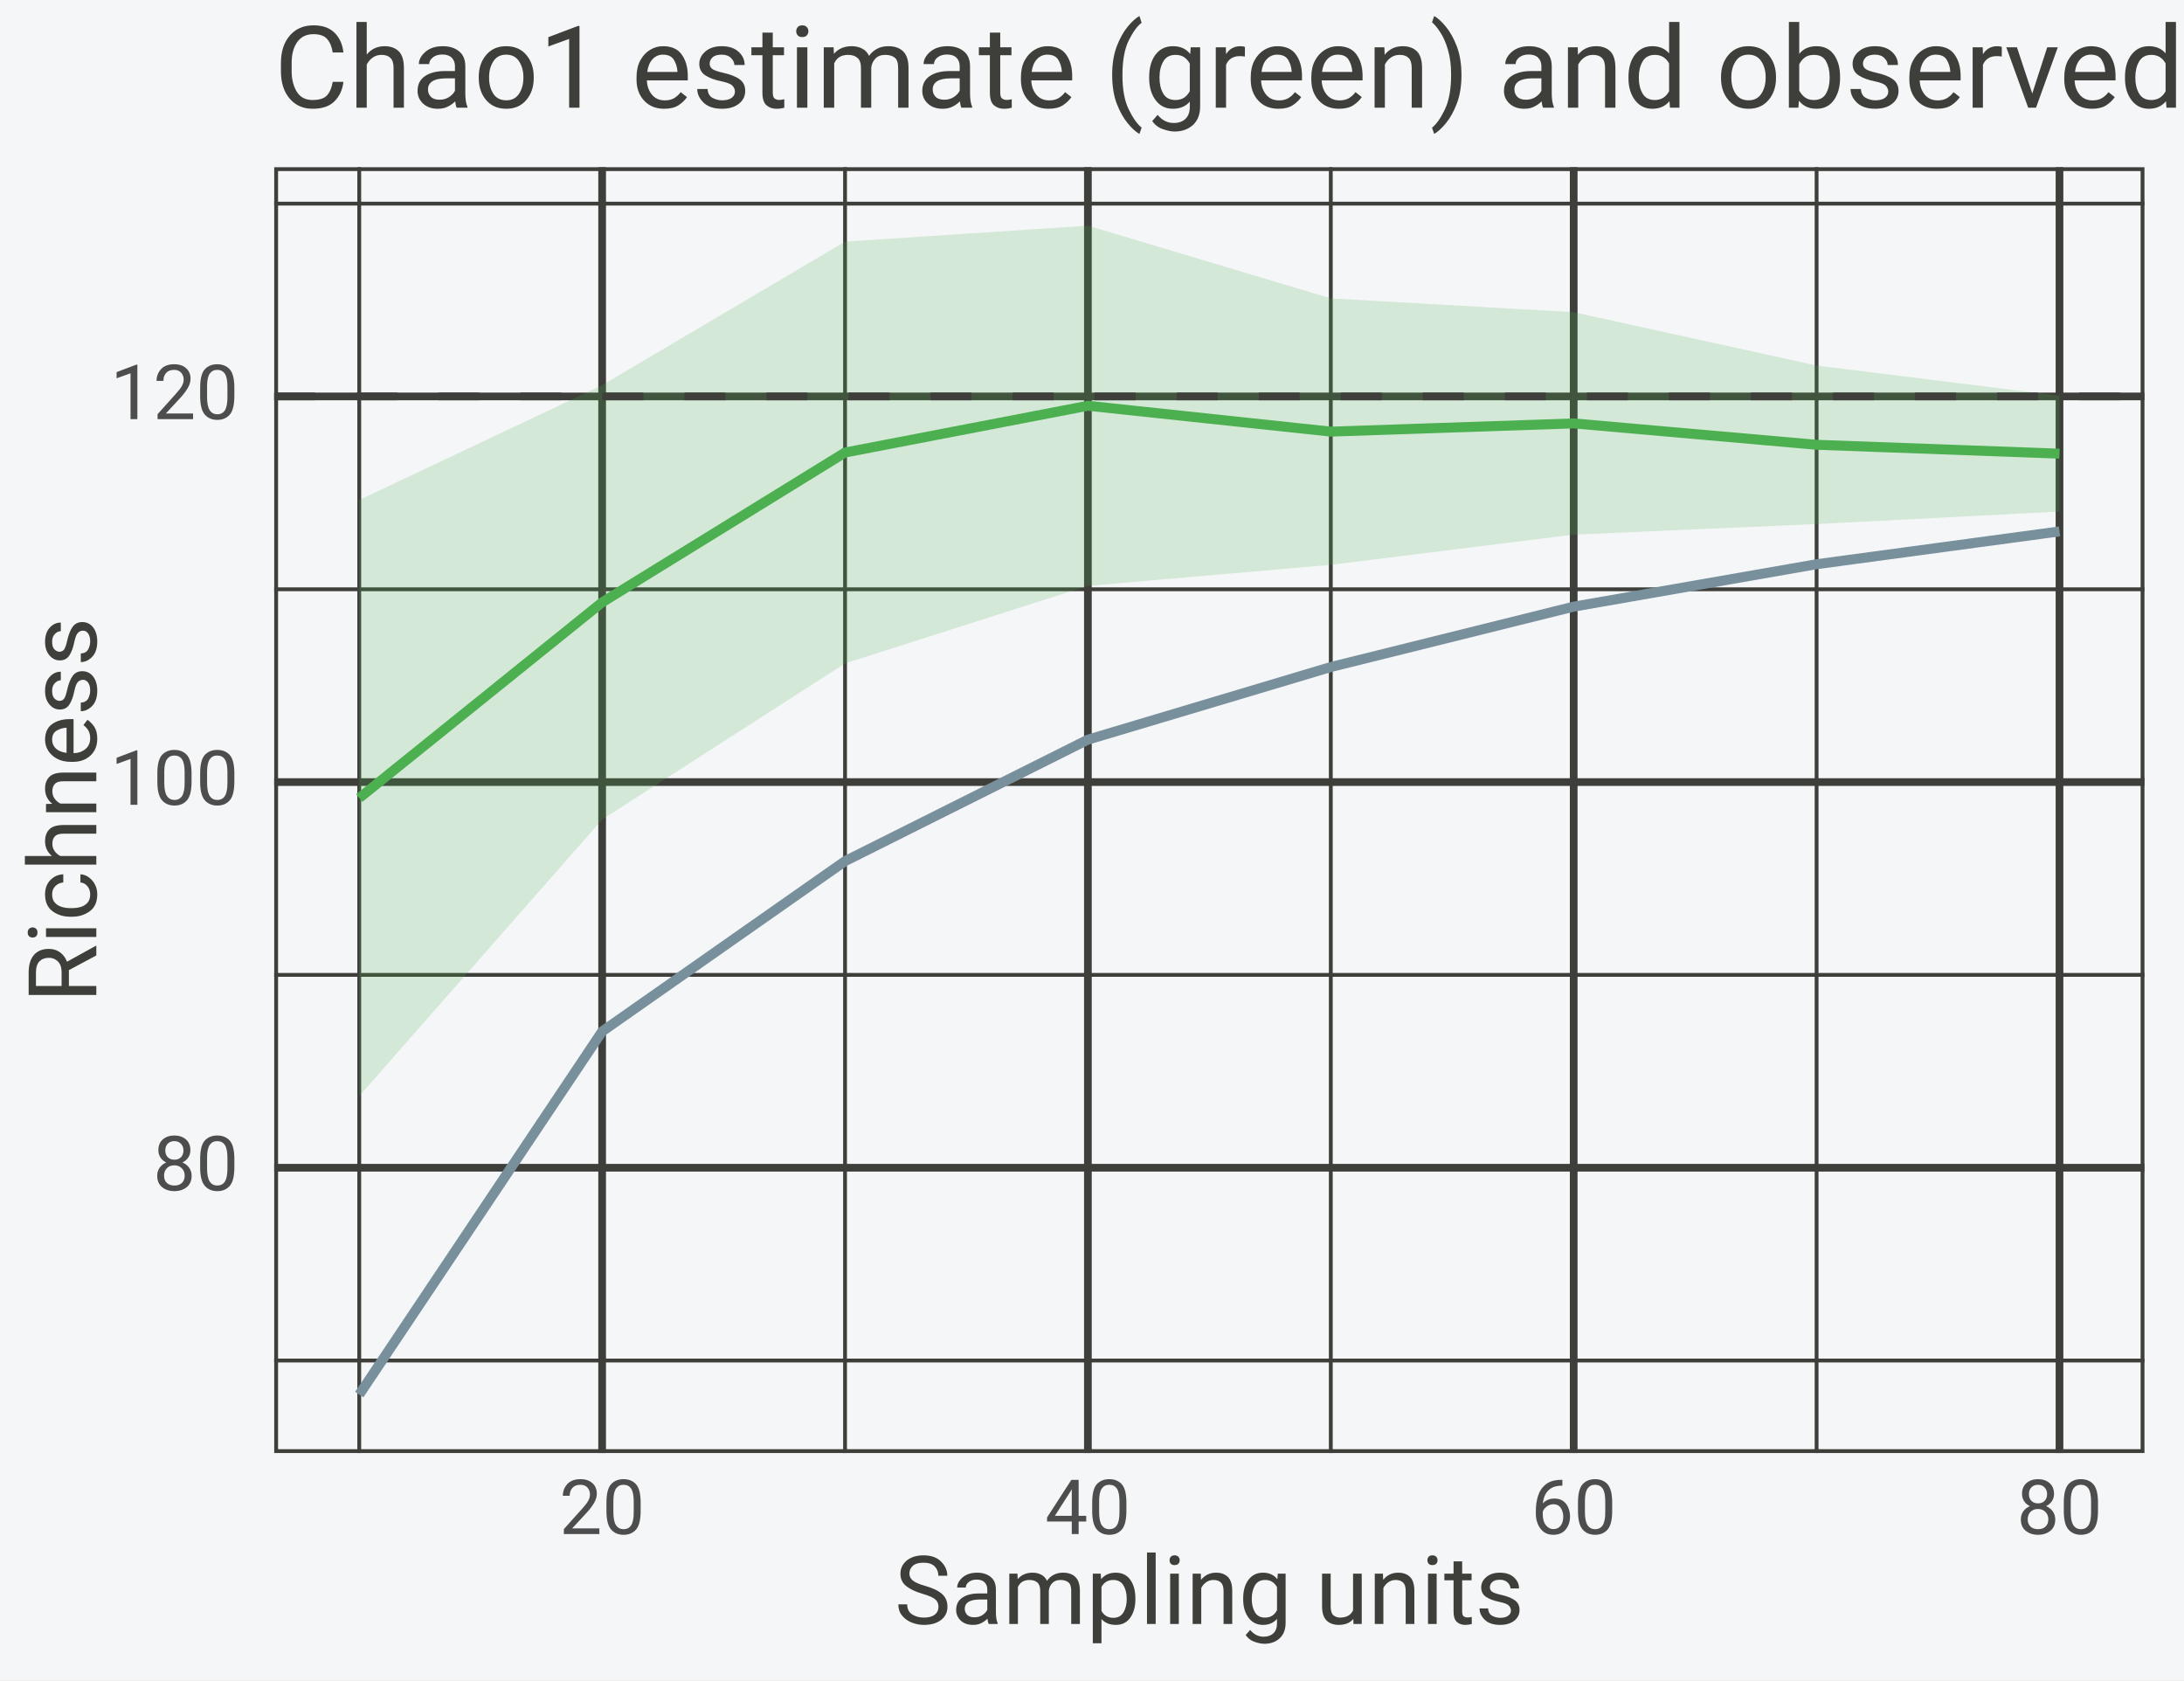
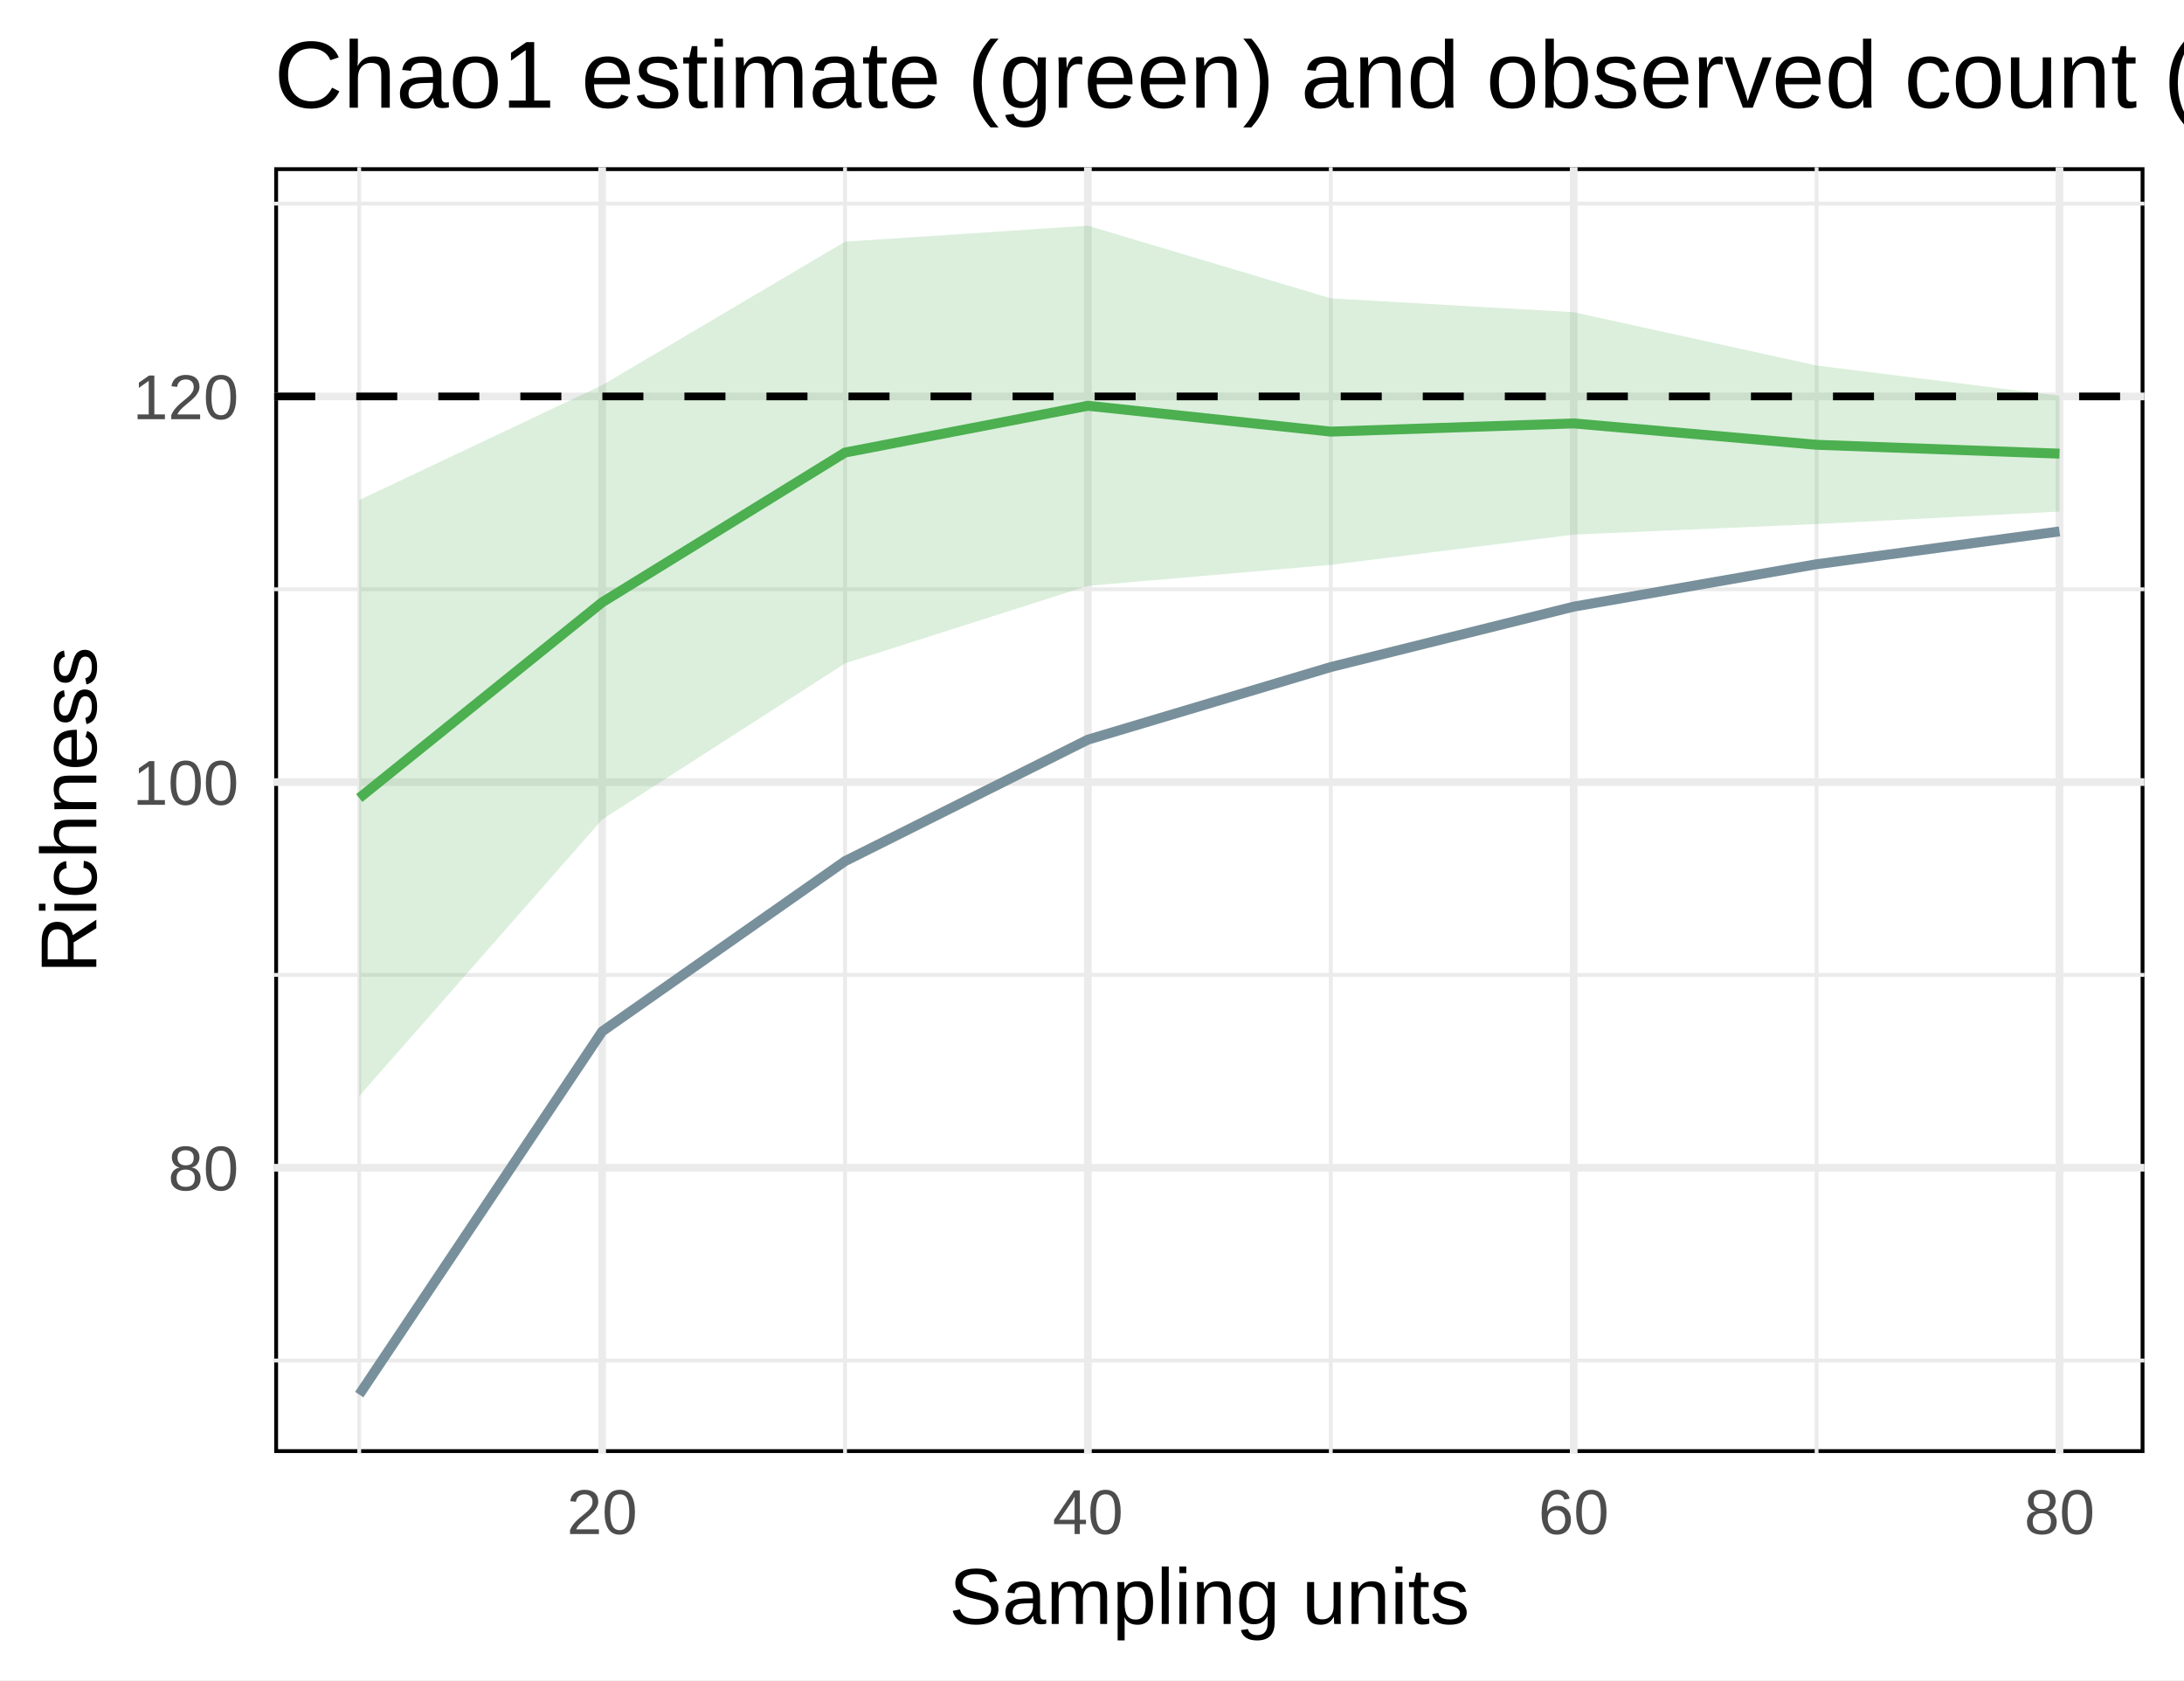
<svg xmlns="http://www.w3.org/2000/svg" width="468.00pt" height="360.00pt" viewBox="0 0 468.00 360.00">
  <g class="svglite">
    <defs>
      <style type="text/css">
-     /* theme-aware-processed */
-     .svglite line, .svglite polyline, .svglite polygon, .svglite path, .svglite circle {
+     .svglite line, .svglite polyline, .svglite polygon, .svglite path, .svglite rect, .svglite circle {
      fill: none;
-       stroke: #3E3F3A;
-       stroke-linecap: round;
-       stroke-linejoin: round;
-       stroke-miterlimit: 10.00;
-     }
-     .svglite &gt; g &gt; rect {
-       fill: none;
-       stroke: #3E3F3A;
+       stroke: #000000;
      stroke-linecap: round;
      stroke-linejoin: round;
      stroke-miterlimit: 10.00;
    }
    .svglite text {
      white-space: pre;
-       fill: #3E3F3A;
    }
    .svglite g.glyphgroup path {
      fill: inherit;
      stroke: none;
    }
  </style>
    </defs>
-     <rect class="svg-bg" width="100%" height="100%" style="stroke: none; fill: #F5F6F8;" />
+     <rect width="100%" height="100%" style="stroke: none; fill: #FFFFFF;" />
    <defs>
      <clipPath id="cpMC4wMHw0NjguMDB8MC4wMHwzNjAuMDA=">
        <rect x="0.00" y="0.00" width="468.00" height="360.00" />
      </clipPath>
    </defs>
    <g clip-path="url(#cpMC4wMHw0NjguMDB8MC4wMHwzNjAuMDA=)">
-       <rect x="0.00" y="0.00" width="468.00" height="360.00" style="stroke-width: 1.65; stroke: none;" /> fill: #F5F6F8;' /&gt;
- </g>
+       <rect x="0.00" y="0.00" width="468.00" height="360.00" style="stroke-width: 1.65; stroke: none;" />
+     </g>
    <defs>
      <clipPath id="cpNTguNzZ8NDU5LjUzfDM1LjgzfDMxMS4zMw==">
        <rect x="58.76" y="35.83" width="400.77" height="275.50" />
      </clipPath>
    </defs>
    <g clip-path="url(#cpNTguNzZ8NDU5LjUzfDM1LjgzfDMxMS4zMw==)">
      <rect x="58.76" y="35.83" width="400.77" height="275.50" style="stroke-width: 1.65;" />
-       <polyline points="58.76,291.51 459.53,291.51 " style="stroke-width: 0.82; stroke: #3E3F3A; stroke-linecap: butt;" />
-       <polyline points="58.76,208.88 459.53,208.88 " style="stroke-width: 0.82; stroke: #3E3F3A; stroke-linecap: butt;" />
-       <polyline points="58.76,126.26 459.53,126.26 " style="stroke-width: 0.82; stroke: #3E3F3A; stroke-linecap: butt;" />
-       <polyline points="58.76,43.63 459.53,43.63 " style="stroke-width: 0.82; stroke: #3E3F3A; stroke-linecap: butt;" />
-       <polyline points="76.98,311.33 76.98,35.83 " style="stroke-width: 0.82; stroke: #3E3F3A; stroke-linecap: butt;" />
-       <polyline points="181.08,311.33 181.08,35.83 " style="stroke-width: 0.82; stroke: #3E3F3A; stroke-linecap: butt;" />
-       <polyline points="285.17,311.33 285.17,35.83 " style="stroke-width: 0.82; stroke: #3E3F3A; stroke-linecap: butt;" />
-       <polyline points="389.27,311.33 389.27,35.83 " style="stroke-width: 0.82; stroke: #3E3F3A; stroke-linecap: butt;" />
-       <polyline points="58.76,250.20 459.53,250.20 " style="stroke-width: 1.65; stroke: #3E3F3A; stroke-linecap: butt;" />
-       <polyline points="58.76,167.57 459.53,167.57 " style="stroke-width: 1.65; stroke: #3E3F3A; stroke-linecap: butt;" />
-       <polyline points="58.76,84.94 459.53,84.94 " style="stroke-width: 1.65; stroke: #3E3F3A; stroke-linecap: butt;" />
-       <polyline points="129.03,311.33 129.03,35.83 " style="stroke-width: 1.65; stroke: #3E3F3A; stroke-linecap: butt;" />
-       <polyline points="233.12,311.33 233.12,35.83 " style="stroke-width: 1.65; stroke: #3E3F3A; stroke-linecap: butt;" />
-       <polyline points="337.22,311.33 337.22,35.83 " style="stroke-width: 1.65; stroke: #3E3F3A; stroke-linecap: butt;" />
-       <polyline points="441.32,311.33 441.32,35.83 " style="stroke-width: 1.65; stroke: #3E3F3A; stroke-linecap: butt;" />
+       <polyline points="58.76,291.51 459.53,291.51 " style="stroke-width: 0.82; stroke: #EBEBEB; stroke-linecap: butt;" />
+       <polyline points="58.76,208.88 459.53,208.88 " style="stroke-width: 0.82; stroke: #EBEBEB; stroke-linecap: butt;" />
+       <polyline points="58.76,126.26 459.53,126.26 " style="stroke-width: 0.82; stroke: #EBEBEB; stroke-linecap: butt;" />
+       <polyline points="58.76,43.63 459.53,43.63 " style="stroke-width: 0.82; stroke: #EBEBEB; stroke-linecap: butt;" />
+       <polyline points="76.98,311.33 76.98,35.83 " style="stroke-width: 0.82; stroke: #EBEBEB; stroke-linecap: butt;" />
+       <polyline points="181.08,311.33 181.08,35.83 " style="stroke-width: 0.82; stroke: #EBEBEB; stroke-linecap: butt;" />
+       <polyline points="285.17,311.33 285.17,35.83 " style="stroke-width: 0.82; stroke: #EBEBEB; stroke-linecap: butt;" />
+       <polyline points="389.27,311.33 389.27,35.83 " style="stroke-width: 0.82; stroke: #EBEBEB; stroke-linecap: butt;" />
+       <polyline points="58.76,250.20 459.53,250.20 " style="stroke-width: 1.65; stroke: #EBEBEB; stroke-linecap: butt;" />
+       <polyline points="58.76,167.57 459.53,167.57 " style="stroke-width: 1.65; stroke: #EBEBEB; stroke-linecap: butt;" />
+       <polyline points="58.76,84.94 459.53,84.94 " style="stroke-width: 1.65; stroke: #EBEBEB; stroke-linecap: butt;" />
+       <polyline points="129.03,311.33 129.03,35.83 " style="stroke-width: 1.65; stroke: #EBEBEB; stroke-linecap: butt;" />
+       <polyline points="233.12,311.33 233.12,35.83 " style="stroke-width: 1.65; stroke: #EBEBEB; stroke-linecap: butt;" />
+       <polyline points="337.22,311.33 337.22,35.83 " style="stroke-width: 1.65; stroke: #EBEBEB; stroke-linecap: butt;" />
+       <polyline points="441.32,311.33 441.32,35.83 " style="stroke-width: 1.65; stroke: #EBEBEB; stroke-linecap: butt;" />
      <polygon points="76.98,107.13 129.03,82.53 181.08,51.78 233.12,48.35 285.17,63.93 337.22,66.89 389.27,78.32 441.32,84.79 441.32,109.61 389.27,112.28 337.22,114.55 285.17,121.02 233.12,125.53 181.08,142.14 129.03,175.59 76.98,234.85 " style="stroke-width: 0.00; stroke: none; stroke-linecap: butt; fill: #4CAF50; fill-opacity: 0.20;" />
      <polyline points="76.98,107.13 129.03,82.53 181.08,51.78 233.12,48.35 285.17,63.93 337.22,66.89 389.27,78.32 441.32,84.79 " style="stroke-width: 1.65; stroke: none; stroke-linecap: butt;" />
      <polyline points="441.32,109.61 389.27,112.28 337.22,114.55 285.17,121.02 233.12,125.53 181.08,142.14 129.03,175.59 76.98,234.85 " style="stroke-width: 1.65; stroke: none; stroke-linecap: butt;" />
      <polyline points="76.98,170.99 129.03,129.06 181.08,96.96 233.12,86.94 285.17,92.48 337.22,90.72 389.27,95.30 441.32,97.20 " style="stroke-width: 2.13; stroke: #4CAF50; stroke-linecap: butt;" />
      <polyline points="76.98,298.81 129.03,221.00 181.08,184.51 233.12,158.48 285.17,142.92 337.22,129.98 389.27,120.89 441.32,113.86 " style="stroke-width: 2.13; stroke: #78909C; stroke-linecap: butt;" />
      <line x1="58.76" y1="84.94" x2="459.53" y2="84.94" style="stroke-width: 1.65; stroke-dasharray: 8.79,8.79; stroke-linecap: butt;" />
    </g>
    <g clip-path="url(#cpMC4wMHw0NjguMDB8MC4wMHwzNjAuMDA=)">
-       <text x="51.14" y="255.06" text-anchor="end" style="font-size: 1.36em;fill: #4D4D4D; font-family: &quot;Roboto&quot;, -apple-system, BlinkMacSystemFont, &quot;Segoe UI&quot;, system-ui, sans-serif;">80</text>
-       <text x="51.14" y="172.44" text-anchor="end" style="font-size: 1.36em;fill: #4D4D4D; font-family: &quot;Roboto&quot;, -apple-system, BlinkMacSystemFont, &quot;Segoe UI&quot;, system-ui, sans-serif;">100</text>
-       <text x="51.14" y="89.81" text-anchor="end" style="font-size: 1.36em;fill: #4D4D4D; font-family: &quot;Roboto&quot;, -apple-system, BlinkMacSystemFont, &quot;Segoe UI&quot;, system-ui, sans-serif;">120</text>
-       <text x="129.03" y="328.69" text-anchor="middle" style="font-size: 1.36em;fill: #4D4D4D; font-family: &quot;Roboto&quot;, -apple-system, BlinkMacSystemFont, &quot;Segoe UI&quot;, system-ui, sans-serif;">20</text>
-       <text x="233.12" y="328.69" text-anchor="middle" style="font-size: 1.36em;fill: #4D4D4D; font-family: &quot;Roboto&quot;, -apple-system, BlinkMacSystemFont, &quot;Segoe UI&quot;, system-ui, sans-serif;">40</text>
-       <text x="337.22" y="328.69" text-anchor="middle" style="font-size: 1.36em;fill: #4D4D4D; font-family: &quot;Roboto&quot;, -apple-system, BlinkMacSystemFont, &quot;Segoe UI&quot;, system-ui, sans-serif;">60</text>
-       <text x="441.32" y="328.69" text-anchor="middle" style="font-size: 1.36em;fill: #4D4D4D; font-family: &quot;Roboto&quot;, -apple-system, BlinkMacSystemFont, &quot;Segoe UI&quot;, system-ui, sans-serif;">80</text>
-       <text x="259.15" y="347.95" text-anchor="middle" style="font-size: 1.7em; font-family: &quot;Roboto&quot;, -apple-system, BlinkMacSystemFont, &quot;Segoe UI&quot;, system-ui, sans-serif;">Sampling units</text>
-       <text transform="translate(20.64,173.58) rotate(-90)" text-anchor="middle" style="font-size: 1.7em; font-family: &quot;Roboto&quot;, -apple-system, BlinkMacSystemFont, &quot;Segoe UI&quot;, system-ui, sans-serif;">Richness</text>
-       <text x="58.76" y="23.07" style="font-size: 2.04em; font-family: &quot;Roboto&quot;, -apple-system, BlinkMacSystemFont, &quot;Segoe UI&quot;, system-ui, sans-serif;">Chao1 estimate (green) and observed count (grey) vs effort</text>
+       <text x="51.14" y="255.06" text-anchor="end" style="font-size: 13.60px;fill: #4D4D4D; font-family: &quot;Arial&quot;;" textLength="15.12px" lengthAdjust="spacingAndGlyphs">80</text>
+       <text x="51.14" y="172.44" text-anchor="end" style="font-size: 13.60px;fill: #4D4D4D; font-family: &quot;Arial&quot;;" textLength="22.69px" lengthAdjust="spacingAndGlyphs">100</text>
+       <text x="51.14" y="89.81" text-anchor="end" style="font-size: 13.60px;fill: #4D4D4D; font-family: &quot;Arial&quot;;" textLength="22.69px" lengthAdjust="spacingAndGlyphs">120</text>
+       <text x="129.03" y="328.69" text-anchor="middle" style="font-size: 13.60px;fill: #4D4D4D; font-family: &quot;Arial&quot;;" textLength="15.12px" lengthAdjust="spacingAndGlyphs">20</text>
+       <text x="233.12" y="328.69" text-anchor="middle" style="font-size: 13.60px;fill: #4D4D4D; font-family: &quot;Arial&quot;;" textLength="15.12px" lengthAdjust="spacingAndGlyphs">40</text>
+       <text x="337.22" y="328.69" text-anchor="middle" style="font-size: 13.60px;fill: #4D4D4D; font-family: &quot;Arial&quot;;" textLength="15.12px" lengthAdjust="spacingAndGlyphs">60</text>
+       <text x="441.32" y="328.69" text-anchor="middle" style="font-size: 13.60px;fill: #4D4D4D; font-family: &quot;Arial&quot;;" textLength="15.12px" lengthAdjust="spacingAndGlyphs">80</text>
+       <text x="259.15" y="347.95" text-anchor="middle" style="font-size: 17.00px; font-family: &quot;Arial&quot;;" textLength="111.50px" lengthAdjust="spacingAndGlyphs">Sampling units</text>
+       <text transform="translate(20.64,173.58) rotate(-90)" text-anchor="middle" style="font-size: 17.00px; font-family: &quot;Arial&quot;;" textLength="69.92px" lengthAdjust="spacingAndGlyphs">Richness</text>
+       <text x="58.76" y="23.07" style="font-size: 20.40px; font-family: &quot;Arial&quot;;" textLength="536.00px" lengthAdjust="spacingAndGlyphs">Chao1 estimate (green) and observed count (grey) vs effort</text>
    </g>
  </g>
</svg>
